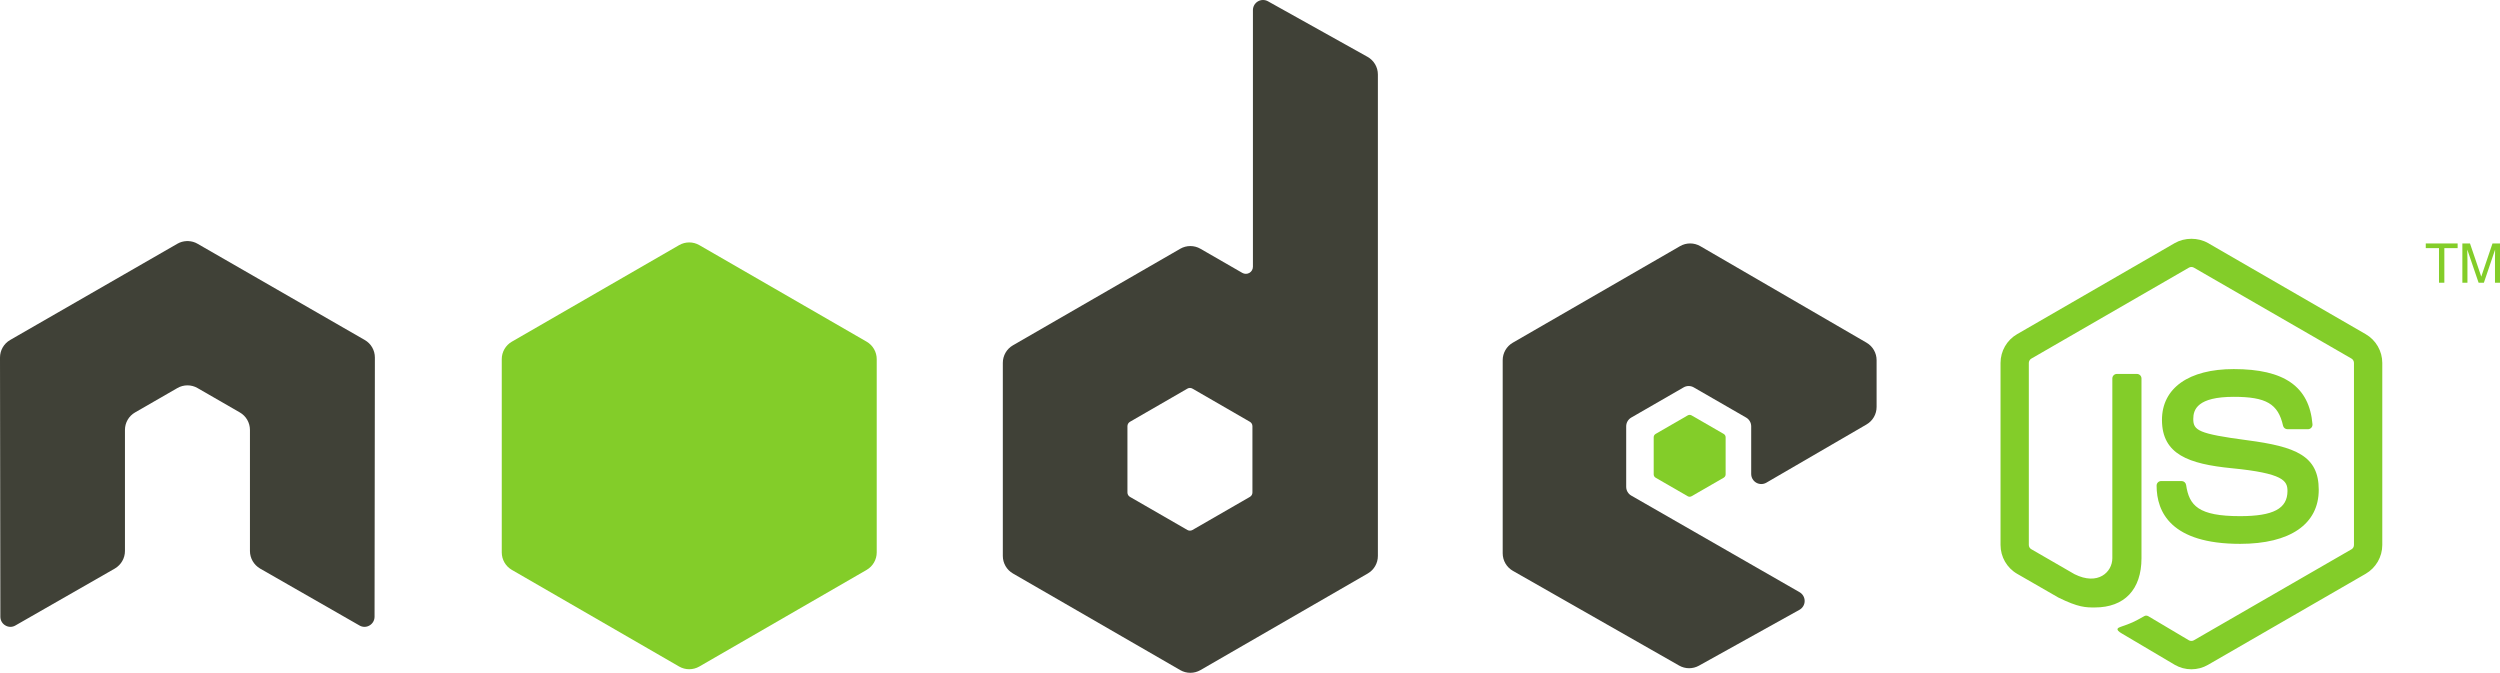
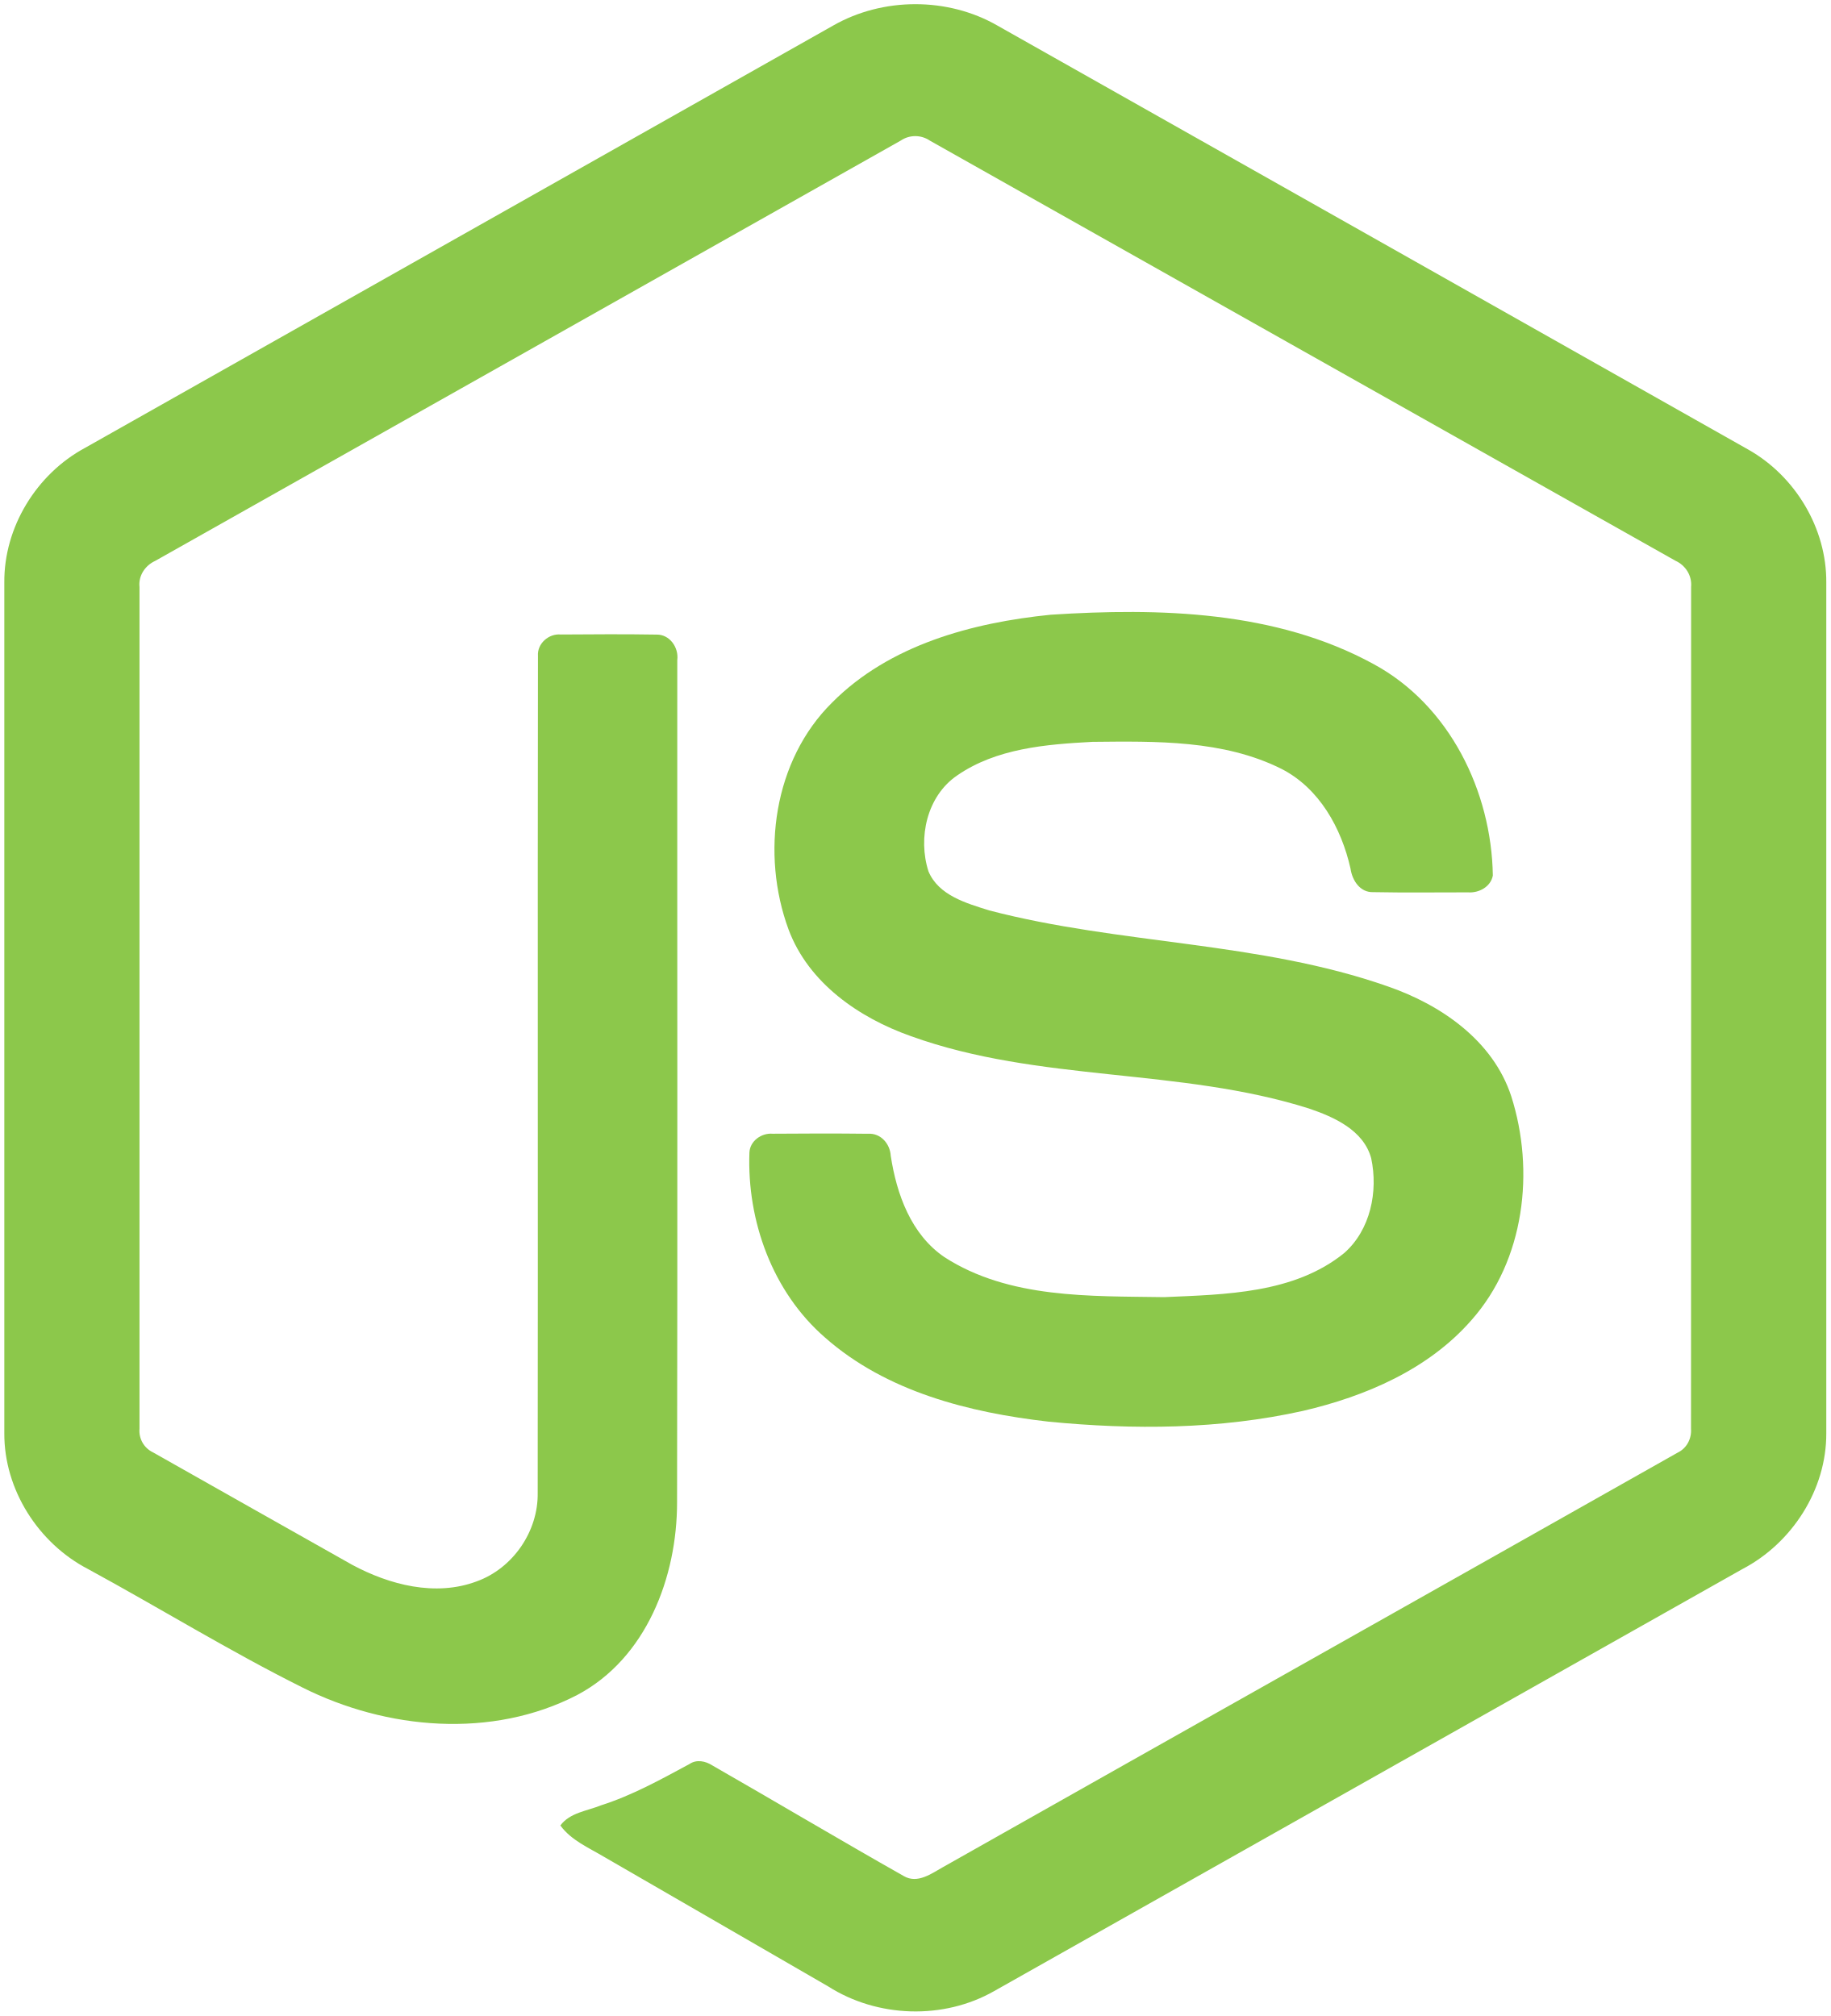
- <svg xmlns="http://www.w3.org/2000/svg" version="1.1" width="232.975" height="62.7" id="svg2" xml:space="preserve">
-   <defs id="defs6">
-     <clipPath id="clipPath18">
-       <path d="M 0,501.602 0,0 l 1863.85,0 0,501.602 -1863.85,0 z" id="path20" />
-     </clipPath>
-   </defs>
-   <g transform="matrix(1.25,0,0,-1.25,0,62.7)" id="g10">
-     <g transform="scale(0.1,0.1)" id="g12">
-       <g id="g14">
-         <g clip-path="url(#clipPath18)" id="g16">
-           <path d="m 279.48,235.035 c 0,5.418 -2.847,10.399 -7.527,13.086 l -124.687,71.758 c -2.11,1.238 -4.473,1.883 -6.868,1.98 -0.21,0 -1.113,0 -1.289,0 -2.379,-0.097 -4.746,-0.742 -6.882,-1.98 L 7.539,248.121 C 2.891,245.434 0,240.453 0,235.035 L 0.273,41.812 c 0,-2.688 1.395,-5.188 3.758,-6.504 2.316,-1.387 5.176,-1.387 7.484,0 l 74.098,42.43 c 4.688,2.785 7.543,7.695 7.543,13.066 l 0,90.273 c 0,5.383 2.852,10.363 7.52,13.039 l 31.551,18.172 c 2.351,1.359 4.921,2.023 7.546,2.023 2.571,0 5.207,-0.664 7.493,-2.023 l 31.543,-18.172 c 4.668,-2.676 7.531,-7.656 7.531,-13.039 l 0,-90.273 c 0,-5.371 2.89,-10.312 7.547,-13.066 l 74.082,-42.43 c 2.324,-1.387 5.222,-1.387 7.527,0 2.297,1.316 3.742,3.816 3.742,6.504 l 0.242,193.222" id="path22" style="fill:#404137;fill-opacity:1;fill-rule:evenodd;stroke:none" />
-           <path d="m 933.711,134.426 c 0,-1.344 -0.719,-2.59 -1.887,-3.258 L 889,106.48 c -1.164,-0.668 -2.598,-0.668 -3.762,0 l -42.828,24.688 c -1.164,0.668 -1.883,1.914 -1.883,3.258 l 0,49.453 c 0,1.34 0.719,2.586 1.879,3.262 l 42.828,24.734 c 1.168,0.676 2.602,0.676 3.77,0 l 42.828,-24.734 c 1.16,-0.676 1.879,-1.922 1.879,-3.262 l 0,-49.453 z m 11.57,366.222 c -2.332,1.301 -5.179,1.27 -7.484,-0.082 -2.301,-1.351 -3.715,-3.824 -3.715,-6.492 l 0,-191.355 c 0,-1.879 -1.008,-3.621 -2.633,-4.563 -1.629,-0.945 -3.64,-0.945 -5.273,0 l -31.231,17.992 c -4.656,2.684 -10.39,2.68 -15.047,-0.003 L 755.16,244.156 c -4.664,-2.691 -7.531,-7.66 -7.531,-13.043 l 0,-144.004 c 0,-5.379 2.867,-10.352 7.527,-13.047 L 879.887,2.023 c 4.664,-2.691 10.406,-2.691 15.07,0 L 1019.71,74.062 c 4.66,2.695 7.53,7.668 7.53,13.047 l 0,358.965 c 0,5.461 -2.96,10.492 -7.73,13.156 l -74.229,41.418" id="path24" style="fill:#404137;fill-opacity:1;fill-rule:evenodd;stroke:none" />
-           <path d="m 1391.55,185.172 c 4.64,2.695 7.49,7.656 7.49,13.023 l 0,34.895 c 0,5.367 -2.85,10.332 -7.5,13.027 l -123.93,71.961 c -4.67,2.707 -10.42,2.711 -15.1,0.02 l -124.69,-71.989 c -4.66,-2.691 -7.53,-7.66 -7.53,-13.043 l 0,-143.964 c 0,-5.414 2.91,-10.41 7.61,-13.086 L 1251.82,5.406 c 4.57,-2.609 10.17,-2.637 14.77,-0.082 l 74.95,41.66 c 2.38,1.32 3.86,3.816 3.87,6.531 0.02,2.715 -1.43,5.231 -3.78,6.582 l -125.48,72.023 c -2.35,1.34 -3.79,3.836 -3.79,6.531 l 0,45.118 c 0,2.691 1.44,5.179 3.77,6.523 l 39.06,22.516 c 2.32,1.343 5.19,1.343 7.52,0 l 39.07,-22.516 c 2.33,-1.344 3.77,-3.832 3.77,-6.523 l 0,-35.497 c 0,-2.695 1.44,-5.187 3.77,-6.531 2.34,-1.347 5.21,-1.336 7.54,0.016 l 74.69,43.414" id="path26" style="fill:#404137;fill-opacity:1;fill-rule:evenodd;stroke:none" />
-           <path d="m 506.301,318.852 c 4.656,2.691 10.398,2.691 15.054,0 l 124.723,-71.973 c 4.664,-2.688 7.535,-7.66 7.535,-13.047 l 0,-144.055 c 0,-5.383 -2.871,-10.351 -7.527,-13.047 L 521.363,4.699 c -4.664,-2.691 -10.406,-2.691 -15.07,0 L 381.602,76.731 c -4.661,2.695 -7.532,7.664 -7.532,13.047 l 0,144.063 c 0,5.379 2.871,10.351 7.535,13.039 l 124.696,71.973" id="path28" style="fill:#83cd29;fill-opacity:1;fill-rule:evenodd;stroke:none" />
-           <path d="m 1633.71,2.641 c -4.3,0 -8.57,1.125 -12.33,3.301 l -39.27,23.234 c -5.86,3.281 -3,4.441 -1.07,5.117 7.83,2.715 9.41,3.34 17.76,8.074 0.87,0.488 2.02,0.305 2.92,-0.223 l 30.16,-17.91 c 1.1,-0.606 2.64,-0.606 3.65,0 l 117.6,67.879 c 1.1,0.625 1.8,1.887 1.8,3.184 l 0,135.723 c 0,1.328 -0.7,2.57 -1.82,3.242 l -117.56,67.824 c -1.09,0.633 -2.53,0.633 -3.63,0 l -117.53,-67.844 c -1.14,-0.652 -1.86,-1.933 -1.86,-3.222 l 0,-135.723 c 0,-1.297 0.72,-2.527 1.85,-3.145 l 32.22,-18.613 c 17.48,-8.738 28.19,1.555 28.19,11.895 l 0,134.004 c 0,1.894 1.52,3.39 3.41,3.39 l 14.92,0 c 1.86,0 3.4,-1.496 3.4,-3.39 l 0,-134.004 c 0,-23.328 -12.7,-36.707 -34.82,-36.707 -6.8,0 -12.15,0 -27.09,7.363 l -30.84,17.754 c -7.62,4.402 -12.33,12.637 -12.33,21.453 l 0,135.723 c 0,8.82 4.71,17.05 12.33,21.437 l 117.61,67.957 c 7.44,4.211 17.33,4.211 24.71,0 l 117.6,-67.957 c 7.62,-4.406 12.35,-12.617 12.35,-21.437 l 0,-135.723 c 0,-8.816 -4.73,-17.02 -12.35,-21.453 L 1646.09,5.941 c -3.76,-2.176 -8.02,-3.301 -12.38,-3.301" id="path30" style="fill:#83cd29;fill-opacity:1;fill-rule:nonzero;stroke:none" />
-           <path d="m 1670.04,96.148 c -51.47,0 -62.25,23.622 -62.25,43.438 0,1.883 1.52,3.387 3.4,3.387 l 15.21,0 c 1.7,0 3.11,-1.219 3.38,-2.879 2.29,-15.481 9.14,-23.293 40.26,-23.293 24.77,0 35.32,5.605 35.32,18.75 0,7.578 -2.99,13.203 -41.49,16.972 -32.18,3.184 -52.08,10.293 -52.08,36.036 0,23.73 20,37.882 53.53,37.882 37.68,0 56.32,-13.078 58.68,-41.132 0.09,-0.969 -0.25,-1.895 -0.89,-2.618 -0.65,-0.675 -1.55,-1.086 -2.49,-1.086 l -15.27,0 c -1.58,0 -2.98,1.125 -3.3,2.657 -3.66,16.289 -12.57,21.496 -36.73,21.496 -27.05,0 -30.19,-9.426 -30.19,-16.485 0,-8.554 3.71,-11.046 40.23,-15.878 36.14,-4.778 53.31,-11.543 53.31,-36.946 0,-25.625 -21.37,-40.301 -58.63,-40.301" id="path32" style="fill:#83cd29;fill-opacity:1;fill-rule:nonzero;stroke:none" />
-           <path d="m 1832.21,320.102 0,-3.485 -9.9,0 0,-25.793 -3.99,0 0,25.793 -9.86,0 0,3.485 23.75,0" id="path34" style="fill:#83cd29;fill-opacity:1;fill-rule:nonzero;stroke:none" />
-           <path d="m 1835.74,320.102 5.69,0 8.4,-24.747 8.37,24.747 5.65,0 0,-29.278 -3.79,0 0,17.278 c 0,0.605 0.01,1.589 0.03,2.957 0.04,1.406 0.06,2.89 0.06,4.464 l -8.37,-24.699 -3.93,0 -8.44,24.699 0,-0.878 c 0,-0.723 0,-1.817 0.05,-3.301 0.03,-1.457 0.07,-2.539 0.07,-3.242 l 0,-17.278 -3.79,0 0,29.278" id="path36" style="fill:#83cd29;fill-opacity:1;fill-rule:nonzero;stroke:none" />
-           <path d="m 1258.22,191.914 c 0.9,0.52 2,0.52 2.89,0 l 23.94,-13.809 c 0.89,-0.515 1.44,-1.468 1.44,-2.503 l 0,-27.637 c 0,-1.035 -0.55,-1.988 -1.44,-2.504 l -23.94,-13.809 c -0.89,-0.519 -1.99,-0.519 -2.89,0 l -23.91,13.809 c -0.9,0.516 -1.45,1.469 -1.45,2.504 l 0,27.637 c 0,1.035 0.55,1.988 1.45,2.503 l 23.91,13.809" id="path38" style="fill:#83cd29;fill-opacity:1;fill-rule:evenodd;stroke:none" />
-         </g>
-       </g>
-     </g>
+ <svg xmlns="http://www.w3.org/2000/svg" width="256px" height="282px" viewBox="0 0 256 282" version="1.1" preserveAspectRatio="xMinYMin meet">
+   <g fill="#8CC84B">
+     <path d="M116.504,3.58 C123.466,-0.405 132.534,-0.423 139.49,3.58 C174.485,23.354 209.491,43.097 244.48,62.883 C251.061,66.59 255.463,73.914 255.396,81.497 L255.396,200.465 C255.445,208.362 250.608,215.861 243.665,219.484 C208.785,239.149 173.923,258.838 139.049,278.503 C131.943,282.566 122.693,282.252 115.81,277.857 C105.352,271.795 94.877,265.763 84.42,259.707 C82.282,258.433 79.873,257.419 78.364,255.348 C79.698,253.549 82.083,253.325 84.021,252.54 C88.386,251.152 92.395,248.924 96.405,246.762 C97.419,246.068 98.657,246.334 99.629,246.955 C108.571,252.082 117.434,257.358 126.406,262.436 C128.32,263.541 130.258,262.074 131.894,261.162 C166.122,241.817 200.392,222.545 234.614,203.194 C235.882,202.584 236.583,201.238 236.48,199.849 C236.504,160.604 236.486,121.352 236.492,82.107 C236.637,80.531 235.725,79.082 234.3,78.436 C199.541,58.862 164.8,39.257 130.047,19.677 C128.803,18.832 127.197,18.826 125.953,19.671 C91.2,39.257 56.465,58.88 21.712,78.454 C20.293,79.1 19.339,80.525 19.508,82.107 C19.514,121.352 19.508,160.604 19.508,199.855 C19.387,201.244 20.136,202.56 21.398,203.158 C30.672,208.417 39.958,213.639 49.238,218.88 C54.466,221.694 60.885,223.366 66.645,221.211 C71.728,219.387 75.291,214.201 75.194,208.803 C75.242,169.787 75.17,130.765 75.23,91.755 C75.103,90.023 76.746,88.592 78.43,88.755 C82.886,88.725 87.348,88.694 91.804,88.767 C93.663,88.725 94.943,90.59 94.714,92.335 C94.696,131.598 94.762,170.862 94.684,210.125 C94.696,220.589 90.397,231.976 80.718,237.096 C68.794,243.272 54.056,241.962 42.276,236.039 C32.078,230.949 22.346,224.942 12.329,219.49 C5.368,215.885 0.555,208.356 0.604,200.465 L0.604,81.497 C0.531,73.757 5.108,66.3 11.894,62.648 C46.768,42.965 81.636,23.269 116.504,3.58 L116.504,3.58 Z" />
+     <path d="M146.928,85.989 C162.137,85.011 178.421,85.41 192.109,92.903 C202.705,98.645 208.58,110.696 208.767,122.469 C208.471,124.057 206.811,124.933 205.295,124.824 C200.882,124.818 196.468,124.885 192.054,124.794 C190.183,124.866 189.096,123.14 188.86,121.485 C187.592,115.852 184.519,110.273 179.218,107.556 C171.079,103.481 161.642,103.686 152.767,103.771 C146.288,104.115 139.321,104.676 133.832,108.486 C129.618,111.372 128.338,117.198 129.842,121.89 C131.26,125.259 135.149,126.346 138.331,127.348 C156.661,132.142 176.085,131.665 194.065,137.974 C201.509,140.546 208.791,145.546 211.339,153.34 C214.672,163.786 213.211,176.272 205.778,184.658 C199.752,191.559 190.974,195.315 182.219,197.355 C170.572,199.952 158.485,200.018 146.657,198.865 C135.535,197.597 123.961,194.675 115.375,187.097 C108.033,180.722 104.447,170.789 104.803,161.202 C104.888,159.583 106.5,158.454 108.051,158.587 C112.495,158.551 116.939,158.539 121.383,158.593 C123.158,158.466 124.474,160 124.565,161.672 C125.386,167.04 127.402,172.673 132.082,175.855 C141.114,181.682 152.447,181.283 162.789,181.446 C171.357,181.066 180.975,180.951 187.967,175.288 C191.656,172.057 192.749,166.654 191.752,162.005 C190.672,158.08 186.566,156.251 183.04,155.055 C164.945,149.331 145.304,151.408 127.384,144.936 C120.109,142.364 113.075,137.503 110.279,130.029 C106.379,119.451 108.166,106.367 116.377,98.264 C124.383,90.204 135.94,87.1 146.928,85.989 L146.928,85.989 Z" />
  </g>
</svg>
